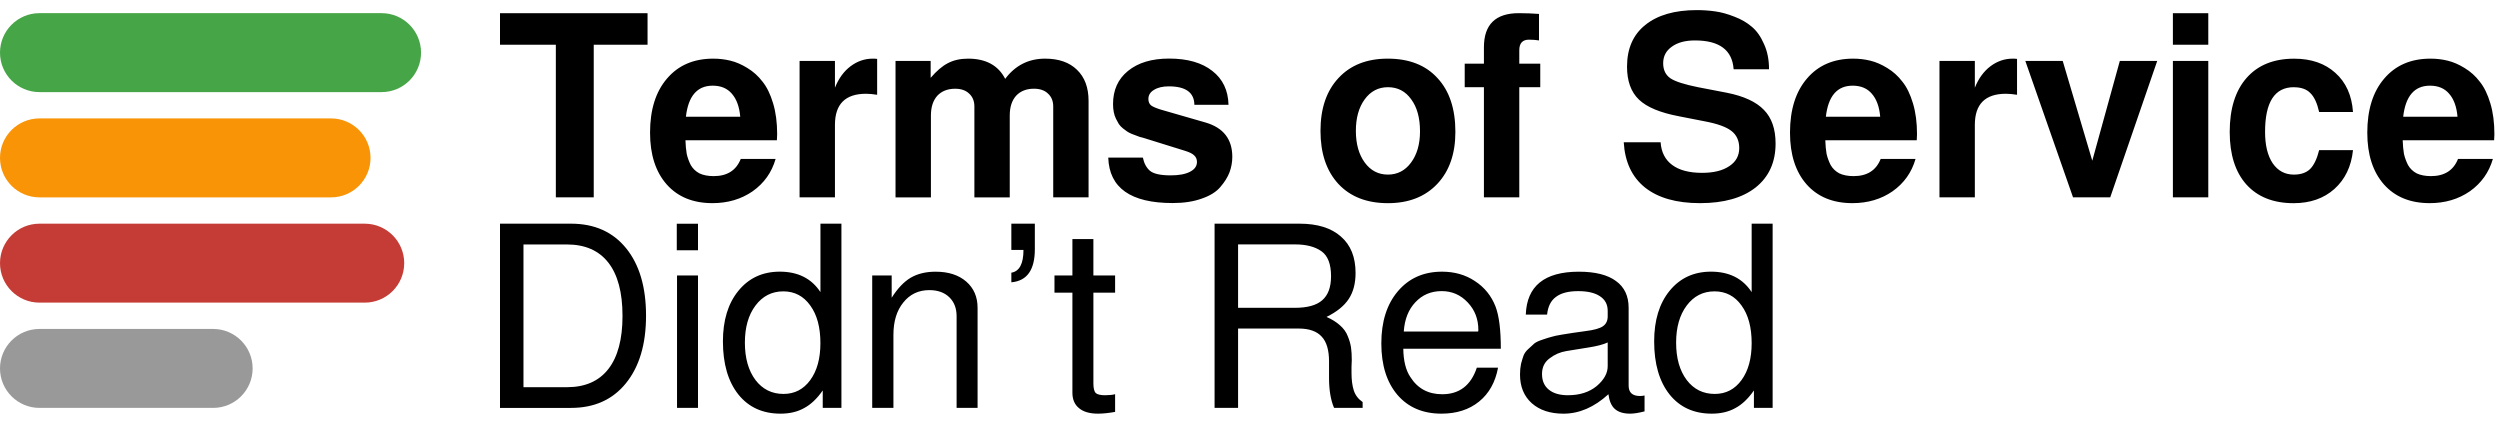
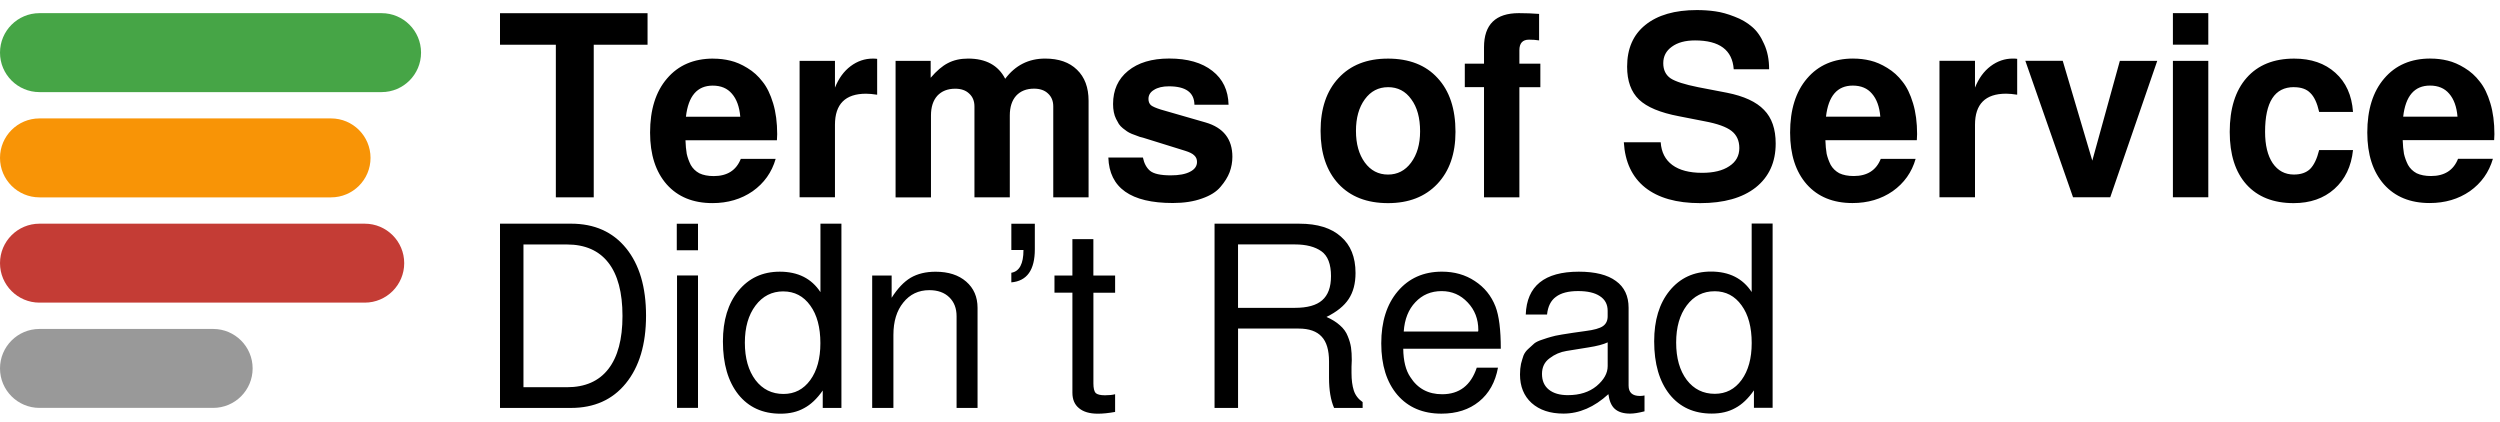
<svg xmlns="http://www.w3.org/2000/svg" xmlns:xlink="http://www.w3.org/1999/xlink" width="190" height="32">
  <defs>
    <radialGradient xlink:href="#a" cx="198.1" cy="329.221" fx="198.1" fy="329.221" r="198.1" gradientTransform="matrix(1 0 0 .379 0 204.579)" gradientUnits="userSpaceOnUse" spreadMethod="pad" />
    <linearGradient id="a">
      <stop offset="0" stop-color="#c8c8c8" stop-opacity="0" />
      <stop offset=".367" stop-color="#c8c8c8" stop-opacity="0" />
      <stop offset=".934" stop-color="#c8c8c8" stop-opacity=".196" />
      <stop offset="1" stop-color="#c8c8c8" stop-opacity=".196" />
    </linearGradient>
  </defs>
  <g transform="translate(-50 -322.221)">
    <rect ry="3" rx="3" y="323.221" x="50" height="6" width="32" fill="#46a546" />
    <rect width="28.16" height="6" x="50" y="331.221" rx="3" ry="3" fill="#f89406" />
    <rect ry="3" rx="3" y="339.221" x="50" height="6" width="30.72" fill="#c43c35" />
    <rect width="19.2" height="6" x="50" y="347.221" rx="3" ry="3" fill="#999" />
    <g style="line-height:90%" font-size="19.202" letter-spacing="0" word-spacing="0" font-family="FreeSans">
-       <path style="line-height:90%;-inkscape-font-specification:FreeSans Bold" d="M88 353.22v-14h5.396c1.78 0 3.175.622 4.186 1.864 1.01 1.242 1.517 2.95 1.517 5.127 0 2.178-.514 3.893-1.538 5.148-1.012 1.242-2.4 1.863-4.167 1.863H88m1.786-1.574h3.303c1.38 0 2.43-.46 3.147-1.383.717-.92 1.075-2.265 1.075-4.032 0-1.78-.358-3.13-1.075-4.05-.717-.92-1.767-1.383-3.15-1.383h-3.302v10.85" font-weight="bold" />
-       <path style="line-height:90%;-inkscape-font-specification:FreeSans" d="M103.048 343.158v10.062h-1.594v-10.062h1.594m0-3.937v2.018h-1.613v-2.016h1.613M113.948 339.22v14h-1.42v-1.325c-.436.627-.91 1.075-1.422 1.344-.5.28-1.094.42-1.786.42-1.357 0-2.425-.486-3.206-1.46-.78-.985-1.172-2.33-1.172-4.032 0-1.6.39-2.88 1.172-3.84.793-.974 1.843-1.46 3.15-1.46 1.38 0 2.412.518 3.09 1.555v-5.204h1.594m-4.416 5.146c-.87 0-1.575.36-2.113 1.076-.54.717-.808 1.657-.808 2.822 0 1.178.27 2.125.806 2.842.537.704 1.248 1.056 2.13 1.056.846 0 1.524-.352 2.036-1.056.512-.704.768-1.638.768-2.803 0-1.204-.256-2.157-.768-2.86-.512-.718-1.197-1.077-2.054-1.077M116.288 343.158h1.48v1.69c.447-.705.927-1.21 1.44-1.518.524-.307 1.158-.46 1.9-.46.973 0 1.748.25 2.324.748.576.5.864 1.165.864 1.998v7.604h-1.594v-6.97c0-.602-.186-1.083-.557-1.44-.37-.36-.877-.54-1.517-.54-.82 0-1.478.315-1.978.942-.5.615-.75 1.434-.75 2.458v5.55h-1.612v-10.062M126.862 339.22h1.786v1.94c0 1.575-.596 2.414-1.786 2.516v-.73c.614-.102.922-.678.922-1.728h-.922v-1.997M134.748 343.158v1.305h-1.65v6.894c0 .358.057.602.172.73.128.115.365.172.71.172.32 0 .576-.027.768-.078v1.344c-.5.09-.934.134-1.305.134-.628 0-1.108-.14-1.44-.42-.333-.27-.5-.66-.5-1.173v-7.604h-1.363v-1.305h1.363v-2.765h1.594v2.765h1.65M150.815 346.307c.41.18.748.39 1.017.633.282.244.48.52.596.826.128.307.21.595.25.864.038.27.057.59.057.96 0 .116-.006.282-.02.5v.48c0 .525.058.966.173 1.325.116.358.34.652.672.883v.442h-2.17c-.255-.59-.383-1.35-.383-2.286v-1.248c0-.857-.186-1.485-.557-1.88-.372-.41-.954-.616-1.748-.616h-4.608v6.03h-1.786v-14h6.452c1.37 0 2.42.328 3.15.98.742.64 1.113 1.562 1.113 2.766 0 .793-.173 1.453-.52 1.977-.344.525-.908.98-1.688 1.364m.345-3.092c0-.92-.243-1.555-.73-1.9-.486-.346-1.158-.52-2.016-.52h-4.32v4.82h4.32c.948 0 1.64-.192 2.074-.576.448-.386.672-.994.672-1.826M164.062 348.726h-7.412c.013.922.192 1.64.538 2.15.55.87 1.357 1.307 2.42 1.307 1.305 0 2.182-.672 2.63-2.017h1.613c-.203 1.1-.683 1.96-1.44 2.573-.754.613-1.707.92-2.86.92-1.41 0-2.52-.473-3.34-1.42-.82-.96-1.23-2.267-1.23-3.918 0-1.65.416-2.97 1.25-3.956.843-.998 1.964-1.497 3.36-1.497.946 0 1.78.235 2.495.71.73.473 1.255 1.12 1.575 1.94.268.703.402 1.77.402 3.205m-7.374-1.306h5.646c.013-.026.02-.065.02-.116 0-.832-.27-1.53-.807-2.093-.538-.575-1.197-.863-1.978-.863-.81 0-1.474.282-2 .845-.524.55-.82 1.293-.883 2.227M165.96 346.134c.077-2.176 1.422-3.264 4.033-3.264 1.242 0 2.183.236 2.823.71.64.46.96 1.14.96 2.036v5.914c0 .525.288.787.864.787.115 0 .23-.013.346-.038v1.207c-.448.116-.813.173-1.095.173-.51 0-.9-.12-1.17-.364-.255-.23-.415-.6-.48-1.113-1.075.985-2.214 1.478-3.417 1.478-1.012 0-1.818-.267-2.42-.804-.59-.538-.883-1.26-.883-2.17 0-.295.025-.563.076-.807.064-.244.128-.455.192-.634.077-.192.205-.365.384-.52.18-.165.326-.3.44-.402.13-.102.334-.198.616-.288.294-.102.518-.173.672-.21.154-.052.422-.11.807-.174.384-.063.665-.108.844-.133l.963-.136c.627-.077 1.062-.198 1.305-.365.243-.167.365-.417.365-.75v-.42c0-.49-.198-.86-.595-1.116-.384-.256-.935-.384-1.652-.384-.742 0-1.305.147-1.69.442-.383.28-.607.73-.67 1.344h-1.614m3.207 6.125c.883 0 1.606-.23 2.17-.69.562-.474.844-.98.844-1.518v-1.804c-.32.154-.806.282-1.46.384-.64.103-1.196.192-1.67.27-.474.076-.902.26-1.286.556-.384.282-.576.678-.576 1.19 0 .513.172.91.518 1.19.346.283.832.423 1.46.423M184.72 339.22v14h-1.422v-1.325c-.435.627-.91 1.075-1.42 1.344-.5.28-1.096.42-1.787.42-1.355 0-2.424-.486-3.205-1.46-.78-.985-1.17-2.33-1.17-4.032 0-1.6.39-2.88 1.17-3.84.794-.974 1.844-1.46 3.15-1.46 1.382 0 2.412.518 3.09 1.555v-5.204h1.595m-4.418 5.146c-.87 0-1.574.36-2.112 1.076-.538.717-.806 1.657-.806 2.822 0 1.178.268 2.125.806 2.842.538.704 1.248 1.056 2.13 1.056.846 0 1.525-.352 2.037-1.056.512-.704.768-1.638.768-2.803 0-1.204-.256-2.157-.768-2.86-.512-.718-1.197-1.077-2.055-1.077" />
+       <path style="line-height:90%;-inkscape-font-specification:FreeSans Bold" d="M88 353.22v-14h5.396c1.78 0 3.175.622 4.186 1.864 1.01 1.242 1.517 2.95 1.517 5.127 0 2.18-.516 3.895-1.54 5.15-1.01 1.24-2.4 1.863-4.167 1.863H88m1.786-1.574h3.303c1.38 0 2.43-.46 3.145-1.384.717-.92 1.075-2.265 1.075-4.032 0-1.78-.357-3.13-1.074-4.05-.717-.92-1.767-1.383-3.15-1.383h-3.302v10.85" font-weight="bold" />
+       <path style="line-height:90%;-inkscape-font-specification:FreeSans" d="M103.048 343.158v10.062h-1.594v-10.062h1.594m0-3.937v2.02h-1.613v-2.016h1.613m10.9-.003v14h-1.42v-1.324c-.436.627-.91 1.075-1.422 1.344-.5.28-1.094.42-1.786.42-1.357 0-2.425-.487-3.206-1.46-.78-.986-1.172-2.33-1.172-4.033 0-1.6.39-2.88 1.172-3.84.793-.974 1.843-1.46 3.15-1.46 1.38 0 2.412.518 3.09 1.555v-5.204h1.594m-4.416 5.146c-.87 0-1.575.36-2.113 1.076-.54.717-.81 1.657-.81 2.822 0 1.178.27 2.125.806 2.842.537.704 1.248 1.056 2.13 1.056.846 0 1.524-.352 2.036-1.056.512-.704.768-1.638.768-2.803 0-1.202-.255-2.155-.767-2.86-.512-.716-1.197-1.075-2.054-1.075m6.757-1.206h1.48v1.69c.447-.706.927-1.21 1.44-1.52.524-.306 1.158-.46 1.9-.46.973 0 1.748.25 2.324.75.577.5.865 1.164.865 1.997v7.604H122.7v-6.97c0-.6-.185-1.082-.556-1.44-.37-.36-.877-.54-1.517-.54-.82 0-1.478.316-1.978.943-.5.615-.75 1.434-.75 2.458v5.55h-1.613v-10.06m10.574-3.94h1.787v1.94c0 1.576-.596 2.415-1.786 2.517v-.73c.615-.102.923-.678.923-1.728h-.922v-1.998m7.887 3.938v1.305h-1.65v6.894c0 .357.057.6.172.73.127.114.364.17.71.17.32 0 .575-.027.767-.08v1.346c-.5.09-.934.134-1.305.134-.628 0-1.108-.14-1.44-.42-.333-.27-.5-.66-.5-1.174v-7.604h-1.363v-1.305h1.362v-2.765h1.594v2.765h1.65m16.068 3.15c.41.18.748.39 1.017.633.283.244.48.52.597.826.128.307.21.595.25.864.038.27.057.59.057.96 0 .116-.006.282-.02.5v.48c0 .525.058.966.173 1.325.116.358.34.652.672.883v.442h-2.17c-.256-.59-.384-1.35-.384-2.286v-1.248c0-.857-.186-1.485-.557-1.88-.373-.41-.955-.616-1.75-.616h-4.607v6.03h-1.786v-14h6.452c1.37 0 2.42.328 3.15.98.74.64 1.112 1.562 1.112 2.766 0 .793-.173 1.453-.52 1.977-.344.525-.908.98-1.688 1.364m.345-3.092c0-.92-.244-1.555-.73-1.9-.487-.346-1.16-.52-2.017-.52h-4.32v4.82h4.32c.948 0 1.64-.192 2.074-.576.448-.388.672-.996.672-1.828m12.9 5.513h-7.41c.012.922.19 1.64.537 2.15.55.87 1.357 1.307 2.42 1.307 1.305 0 2.182-.672 2.63-2.017h1.613c-.202 1.1-.682 1.96-1.44 2.573-.753.612-1.706.92-2.86.92-1.41 0-2.52-.474-3.34-1.42-.82-.96-1.23-2.268-1.23-3.92 0-1.65.417-2.97 1.25-3.955.844-.998 1.965-1.497 3.36-1.497.947 0 1.78.235 2.496.71.73.473 1.255 1.12 1.575 1.94.27.703.404 1.77.404 3.205m-7.374-1.305h5.645c.013-.026.02-.065.02-.116 0-.83-.27-1.53-.807-2.093-.538-.575-1.197-.863-1.978-.863-.81 0-1.474.282-2 .845-.524.55-.82 1.292-.883 2.226m9.273-1.283c.077-2.176 1.422-3.264 4.033-3.264 1.242 0 2.183.235 2.823.71.64.46.96 1.14.96 2.035v5.914c0 .524.288.786.864.786.115 0 .23-.013.346-.038v1.206c-.448.116-.813.173-1.095.173-.51 0-.9-.12-1.17-.365-.253-.23-.413-.6-.48-1.113-1.073.984-2.212 1.477-3.415 1.477-1.012 0-1.818-.267-2.42-.804-.59-.538-.883-1.26-.883-2.17 0-.295.026-.563.077-.807.063-.245.127-.456.19-.635.077-.19.205-.364.384-.52.18-.164.326-.3.44-.4.13-.103.334-.2.616-.29.293-.1.517-.172.67-.21.155-.05.423-.11.808-.173.384-.062.665-.107.844-.132l.963-.136c.627-.078 1.062-.2 1.305-.366.243-.167.365-.417.365-.75v-.42c0-.49-.198-.86-.595-1.116-.384-.255-.935-.383-1.652-.383-.742 0-1.305.147-1.69.442-.383.28-.607.73-.67 1.343h-1.614m3.207 6.125c.885 0 1.608-.23 2.17-.69.564-.474.846-.98.846-1.518v-1.804c-.32.154-.806.282-1.46.384-.64.103-1.196.192-1.67.27-.474.076-.902.26-1.286.556-.385.282-.577.678-.577 1.19 0 .513.172.91.518 1.19.348.283.834.423 1.46.423m15.55-13.04v14h-1.42v-1.325c-.436.628-.91 1.076-1.42 1.345-.5.28-1.097.42-1.788.42-1.354 0-2.423-.487-3.204-1.46-.78-.986-1.17-2.33-1.17-4.033 0-1.6.39-2.88 1.17-3.84.794-.974 1.844-1.46 3.15-1.46 1.382 0 2.412.518 3.09 1.555v-5.204h1.595m-4.417 5.146c-.87 0-1.574.36-2.112 1.075-.537.717-.805 1.657-.805 2.822 0 1.178.267 2.125.805 2.842.54.703 1.25 1.055 2.13 1.055.847 0 1.526-.352 2.038-1.056.512-.705.768-1.64.768-2.804 0-1.203-.255-2.156-.767-2.86-.512-.717-1.197-1.076-2.055-1.076" />
    </g>
-     <g style="line-height:90%" font-size="19.202" letter-spacing="0" word-spacing="0" font-family="FreeSans" font-weight="bold">
-       <path style="line-height:90%;-inkscape-font-specification:FreeSans Bold" d="M95.124 325.622v11.598h-2.88v-11.598H88v-2.4h11.214v2.4h-4.09M104.205 326.678c.448 0 .883.05 1.306.154.424.102.853.288 1.288.556.448.27.832.615 1.152 1.037.332.41.6.96.806 1.652.205.678.307 1.46.307 2.342 0 .152-.006.305-.02.46h-6.95c.013.396.045.74.096 1.036.062.282.164.563.305.845.154.27.37.48.653.634.293.14.658.212 1.093.212 1.025 0 1.71-.436 2.056-1.306h2.65c-.295 1.025-.877 1.844-1.748 2.46-.87.6-1.888.9-3.053.9-1.472 0-2.63-.472-3.475-1.42-.845-.96-1.267-2.272-1.267-3.936 0-1.74.428-3.11 1.286-4.11.86-1.01 2.03-1.516 3.514-1.516m2.055 4.416c-.065-.755-.277-1.337-.635-1.747-.346-.41-.832-.615-1.46-.615-1.177 0-1.856.788-2.035 2.362h4.13M110.768 326.85h2.688v2.036c.282-.704.678-1.248 1.19-1.632.512-.384 1.076-.576 1.69-.576.115 0 .224.006.327.02v2.726c-.32-.05-.602-.077-.845-.077-1.575 0-2.362.787-2.362 2.362v5.51h-2.688v-10.37M118.06 326.85h2.67v1.287c.448-.525.883-.896 1.305-1.113.436-.23.948-.346 1.537-.346 1.357 0 2.297.512 2.822 1.536.768-1.024 1.78-1.536 3.034-1.536 1.037 0 1.843.282 2.42.845.588.563.883 1.35.883 2.362v7.335h-2.686v-6.913c0-.41-.135-.736-.404-.98-.257-.243-.61-.364-1.057-.364-.576 0-1.03.18-1.363.538-.32.36-.48.86-.48 1.5v6.22h-2.688v-6.912c0-.41-.135-.736-.404-.98-.256-.243-.608-.364-1.056-.364-.576 0-1.03.18-1.363.538-.32.36-.48.858-.48 1.498v6.222h-2.69v-10.37M136.86 334.205c.09.435.27.768.538.998.28.23.806.346 1.574.346.627 0 1.114-.09 1.46-.27.358-.18.537-.43.537-.75 0-.204-.07-.37-.213-.5-.128-.127-.358-.242-.69-.345l-3.208-.998c-.014 0-.09-.02-.23-.058-.14-.05-.245-.09-.31-.116-.05-.025-.152-.064-.306-.115-.153-.065-.275-.13-.365-.193-.077-.064-.18-.14-.308-.23-.128-.103-.23-.212-.307-.327-.064-.114-.135-.242-.21-.383-.078-.154-.136-.326-.174-.518-.04-.194-.057-.4-.057-.617 0-1.062.378-1.9 1.133-2.515.768-.628 1.81-.942 3.13-.942 1.395 0 2.49.314 3.283.94.793.615 1.203 1.473 1.23 2.574h-2.594c-.013-.935-.66-1.402-1.94-1.402-.473 0-.85.09-1.132.27-.282.165-.423.396-.423.69 0 .205.065.365.193.48.128.103.378.21.75.327l3.398.98c1.358.396 2.036 1.266 2.036 2.61 0 .397-.07.788-.21 1.172-.142.37-.372.74-.692 1.112-.307.37-.775.665-1.402.883-.627.23-1.37.345-2.227.345-3.188 0-4.82-1.15-4.897-3.455h2.63M155.466 326.678c1.626 0 2.887.493 3.783 1.478.907.973 1.36 2.337 1.36 4.09 0 1.664-.46 2.983-1.38 3.956-.923.973-2.17 1.46-3.746 1.46-1.6 0-2.854-.487-3.763-1.46-.91-.986-1.363-2.33-1.363-4.032 0-1.703.455-3.04 1.364-4.014.91-.985 2.158-1.478 3.745-1.478m.02 2.17c-.73 0-1.32.307-1.767.92-.45.616-.673 1.416-.673 2.402 0 .985.224 1.785.672 2.4.447.614 1.036.92 1.765.92.717 0 1.3-.3 1.748-.9.46-.616.69-1.41.69-2.382 0-1.024-.223-1.837-.67-2.44-.436-.613-1.025-.92-1.768-.92M167.06 327.062v1.786h-1.594v8.372h-2.688v-8.372h-1.46v-1.786h1.46v-1.248c0-1.728.883-2.592 2.65-2.592.525 0 1.037.02 1.536.057v2.014c-.23-.038-.486-.057-.768-.057-.487 0-.73.27-.73.806v1.018h1.594M184.444 327.484h-2.688c-.103-1.46-1.082-2.19-2.938-2.19-.743 0-1.332.16-1.767.48-.433.31-.65.725-.65 1.25 0 .512.185.896.556 1.152.37.243 1.07.467 2.093.672l2.19.422c1.29.256 2.232.69 2.82 1.306.59.6.884 1.453.884 2.554 0 1.42-.506 2.534-1.517 3.34-1.01.794-2.42 1.19-4.224 1.19-1.792 0-3.188-.396-4.186-1.19-.986-.793-1.524-1.94-1.613-3.436h2.803c.05.755.346 1.33.884 1.728.538.397 1.293.595 2.266.595.87 0 1.556-.166 2.055-.5.513-.332.77-.793.77-1.382 0-.563-.2-.998-.596-1.305-.397-.308-1.076-.55-2.036-.73l-1.958-.384c-1.422-.27-2.433-.69-3.035-1.267-.602-.578-.903-1.41-.903-2.5 0-1.37.46-2.424 1.383-3.167.934-.755 2.24-1.133 3.917-1.133.487 0 .954.033 1.402.097.46.064.947.2 1.46.403.51.192.953.448 1.324.768.37.308.678.743.922 1.306.256.55.384 1.19.384 1.92M190.837 326.678c.448 0 .884.05 1.306.154.422.102.85.288 1.286.556.447.27.83.615 1.15 1.037.333.41.6.96.807 1.652.205.678.307 1.46.307 2.342 0 .152-.006.305-.02.46h-6.95c.013.396.045.74.096 1.036.065.282.168.563.308.845.154.27.372.48.653.634.297.14.66.212 1.097.212 1.024 0 1.71-.436 2.054-1.306h2.65c-.293 1.025-.876 1.844-1.746 2.46-.87.6-1.888.9-3.053.9-1.47 0-2.63-.472-3.475-1.42-.845-.96-1.267-2.272-1.267-3.936 0-1.74.43-3.11 1.286-4.11.858-1.01 2.03-1.516 3.514-1.516m2.055 4.416c-.064-.755-.275-1.337-.634-1.747-.346-.41-.833-.615-1.46-.615-1.178 0-1.856.788-2.036 2.362h4.13M197.4 326.85h2.688v2.036c.282-.704.68-1.248 1.19-1.632.513-.384 1.076-.576 1.69-.576.116 0 .225.006.327.02v2.726c-.32-.05-.602-.077-.845-.077-1.574 0-2.362.787-2.362 2.362v5.51H197.4v-10.37M210.374 337.22h-2.823l-3.627-10.37h2.842l2.247 7.585 2.094-7.584h2.842l-3.572 10.37M217.83 326.85v10.37h-2.69v-10.37h2.69m0-3.628v2.4h-2.69v-2.4h2.69M224.335 328.848c-1.46 0-2.19 1.133-2.19 3.398 0 1.012.193 1.805.577 2.38.397.577.934.865 1.613.865.525 0 .934-.14 1.23-.42.293-.294.524-.774.69-1.44h2.573c-.128 1.24-.602 2.227-1.42 2.957-.807.717-1.838 1.075-3.092 1.075-1.537 0-2.733-.472-3.59-1.42-.846-.947-1.268-2.278-1.268-3.994 0-1.766.428-3.136 1.286-4.11.858-.972 2.06-1.458 3.61-1.458 1.293 0 2.336.358 3.13 1.075.806.717 1.254 1.71 1.344 2.976h-2.573c-.154-.68-.378-1.16-.672-1.44-.282-.294-.698-.44-1.248-.44M234.716 326.678c.448 0 .883.05 1.306.154.422.102.85.288 1.286.556.448.27.832.615 1.152 1.037.333.41.602.96.807 1.652.205.678.307 1.46.307 2.342 0 .152-.006.305-.02.46h-6.95c.013.396.045.74.096 1.036.064.282.166.563.307.845.154.27.37.48.653.634.294.14.66.212 1.094.212 1.024 0 1.71-.436 2.055-1.306h2.65c-.297 1.025-.88 1.844-1.75 2.46-.87.6-1.888.9-3.053.9-1.472 0-2.63-.472-3.475-1.42-.845-.96-1.267-2.272-1.267-3.936 0-1.74.428-3.11 1.286-4.11.86-1.01 2.03-1.516 3.515-1.516m2.055 4.416c-.063-.755-.275-1.337-.633-1.747-.346-.41-.832-.615-1.46-.615-1.177 0-1.856.788-2.035 2.362h4.13" />
-     </g>
+     <path style="line-height:90%;-inkscape-font-specification:FreeSans Bold" d="M95.124 325.622v11.598h-2.88v-11.598H88v-2.4h11.214v2.4h-4.09m9.08 1.056c.45 0 .884.05 1.307.154.426.102.855.288 1.29.556.448.27.83.615 1.15 1.037.334.41.6.96.808 1.652.205.678.307 1.46.307 2.342 0 .15-.006.303-.02.46h-6.95c.013.394.045.74.096 1.034.063.282.165.563.306.845.154.27.37.48.653.633.292.14.657.212 1.092.212 1.026 0 1.71-.436 2.057-1.306h2.65c-.296 1.024-.878 1.843-1.75 2.46-.87.6-1.89.9-3.053.9-1.472 0-2.63-.473-3.475-1.42-.844-.96-1.266-2.273-1.266-3.937 0-1.74.428-3.11 1.286-4.11.86-1.01 2.03-1.516 3.514-1.516m2.055 4.416c-.065-.755-.277-1.337-.635-1.747-.346-.41-.832-.615-1.46-.615-1.177 0-1.856.79-2.035 2.363h4.13m4.508-4.244h2.688v2.035c.282-.704.678-1.248 1.19-1.632.512-.384 1.076-.576 1.69-.576.115 0 .224.006.327.02v2.726c-.32-.05-.602-.077-.845-.077-1.575 0-2.362.787-2.362 2.362v5.51h-2.688v-10.37m7.292 0h2.67v1.287c.448-.525.883-.896 1.305-1.113.436-.23.948-.346 1.537-.346 1.357 0 2.297.512 2.822 1.536.768-1.024 1.78-1.536 3.034-1.536 1.037 0 1.843.282 2.42.845.588.564.883 1.35.883 2.363v7.335h-2.684v-6.913c0-.41-.135-.736-.404-.98-.256-.243-.61-.364-1.056-.364-.576 0-1.03.18-1.363.54-.32.36-.48.86-.48 1.5v6.22h-2.687v-6.91c0-.41-.135-.738-.404-.98-.257-.245-.61-.366-1.057-.366-.576 0-1.03.18-1.363.538-.32.36-.48.858-.48 1.498v6.223h-2.69v-10.37m18.8 7.352c.09.435.27.768.538.998.28.23.806.346 1.574.346.627 0 1.114-.09 1.46-.27.358-.18.537-.43.537-.75 0-.206-.07-.37-.213-.5-.128-.13-.358-.244-.69-.347l-3.208-.998c-.015 0-.09-.02-.23-.058-.14-.05-.246-.09-.31-.116-.05-.024-.153-.063-.307-.114-.153-.065-.275-.13-.365-.193-.077-.064-.18-.14-.308-.23-.13-.103-.23-.212-.308-.327-.064-.114-.135-.242-.21-.383-.078-.154-.136-.326-.174-.518-.04-.194-.057-.4-.057-.617 0-1.063.38-1.9 1.135-2.516.768-.628 1.81-.942 3.13-.942 1.395 0 2.49.314 3.283.94.793.615 1.203 1.473 1.23 2.574h-2.594c-.013-.935-.66-1.402-1.94-1.402-.473 0-.85.09-1.132.27-.28.165-.422.396-.422.69 0 .205.065.365.193.48.13.103.38.21.75.327l3.4.98c1.357.396 2.035 1.266 2.035 2.61 0 .397-.07.79-.21 1.172-.142.37-.372.74-.692 1.112-.307.37-.775.665-1.402.883-.626.23-1.37.345-2.226.345-3.188 0-4.82-1.15-4.897-3.455h2.63m18.61-7.52c1.626 0 2.887.493 3.783 1.478.906.973 1.36 2.337 1.36 4.09 0 1.664-.46 2.983-1.38 3.956-.924.974-2.17 1.46-3.747 1.46-1.6 0-2.854-.486-3.763-1.46-.91-.985-1.363-2.33-1.363-4.03 0-1.704.455-3.04 1.364-4.015.91-.985 2.16-1.478 3.746-1.478m.02 2.17c-.73 0-1.32.307-1.767.92-.45.616-.674 1.416-.674 2.402 0 .984.223 1.784.67 2.4.448.613 1.037.92 1.766.92.717 0 1.3-.3 1.748-.9.46-.617.69-1.41.69-2.383 0-1.024-.222-1.837-.67-2.44-.435-.613-1.024-.92-1.767-.92m11.577-1.786v1.787h-1.594v8.372h-2.688v-8.373h-1.46v-1.786h1.46v-1.247c0-1.728.883-2.592 2.65-2.592.525 0 1.037.02 1.536.058v2.013c-.23-.037-.486-.056-.768-.056-.487 0-.73.27-.73.806v1.018h1.594m17.384.424h-2.688c-.103-1.46-1.082-2.19-2.938-2.19-.743 0-1.332.16-1.767.48-.432.31-.65.725-.65 1.25 0 .512.186.896.557 1.152.37.243 1.07.467 2.093.672l2.19.422c1.29.256 2.232.69 2.82 1.306.59.6.884 1.453.884 2.554 0 1.42-.507 2.534-1.518 3.34-1.01.794-2.42 1.19-4.224 1.19-1.792 0-3.188-.396-4.186-1.19-.986-.793-1.524-1.94-1.613-3.436h2.802c.05.755.346 1.33.884 1.728.54.397 1.294.595 2.267.595.87 0 1.556-.166 2.055-.5.513-.332.77-.793.77-1.382 0-.563-.2-.998-.596-1.305-.397-.308-1.076-.55-2.036-.73l-1.958-.384c-1.422-.27-2.433-.69-3.035-1.267-.602-.58-.903-1.41-.903-2.5 0-1.37.46-2.425 1.383-3.168.934-.756 2.24-1.134 3.917-1.134.487 0 .954.032 1.402.096.46.064.947.2 1.46.403.51.19.953.447 1.324.767.37.308.678.743.922 1.306.256.55.384 1.19.384 1.92m6.39-.805c.45 0 .885.05 1.307.154.42.102.85.288 1.285.556.446.27.83.615 1.15 1.037.332.41.6.96.806 1.652.206.678.308 1.46.308 2.342 0 .15-.006.304-.02.46h-6.95c.013.395.045.74.096 1.035.064.28.167.562.307.844.155.27.373.48.654.634.297.14.66.212 1.097.212 1.025 0 1.71-.436 2.055-1.306h2.65c-.292 1.025-.875 1.844-1.745 2.46-.87.6-1.888.9-3.053.9-1.47 0-2.63-.472-3.475-1.42-.845-.96-1.267-2.272-1.267-3.936 0-1.74.43-3.11 1.286-4.11.86-1.01 2.03-1.516 3.515-1.516m2.055 4.416c-.064-.755-.275-1.337-.634-1.747-.345-.41-.832-.614-1.46-.614-1.177 0-1.855.788-2.035 2.362h4.13m4.506-4.244h2.688v2.036c.282-.704.68-1.248 1.19-1.632.513-.384 1.076-.576 1.69-.576.116 0 .225.006.327.02v2.726c-.32-.05-.6-.077-.844-.077-1.574 0-2.362.788-2.362 2.363v5.51H197.4v-10.37m12.974 10.37h-2.823l-3.625-10.37h2.842l2.247 7.585 2.094-7.584h2.842l-3.573 10.37m7.453-10.37v10.37h-2.69v-10.37h2.69m0-3.628v2.4h-2.69v-2.4h2.69m6.505 5.626c-1.46 0-2.19 1.133-2.19 3.398 0 1.012.193 1.805.577 2.38.397.577.934.865 1.613.865.525 0 .934-.14 1.23-.42.293-.293.524-.773.69-1.44h2.573c-.128 1.24-.602 2.228-1.42 2.958-.807.717-1.838 1.075-3.092 1.075-1.537 0-2.733-.472-3.59-1.42-.846-.947-1.268-2.278-1.268-3.994 0-1.767.428-3.137 1.286-4.11.858-.973 2.06-1.46 3.61-1.46 1.293 0 2.336.36 3.13 1.076.806.717 1.254 1.71 1.344 2.976h-2.573c-.154-.68-.378-1.16-.672-1.44-.282-.294-.698-.44-1.248-.44m10.38-2.174c.45 0 .884.05 1.307.154.422.102.85.288 1.286.556.448.27.832.615 1.152 1.037.333.41.602.96.807 1.65.205.68.307 1.46.307 2.343 0 .15-.006.304-.02.46h-6.95c.013.395.045.74.096 1.035.064.282.166.563.307.845.154.27.37.48.653.634.294.14.66.212 1.094.212 1.024 0 1.71-.437 2.055-1.307h2.65c-.3 1.025-.88 1.844-1.75 2.46-.87.6-1.89.9-3.055.9-1.472 0-2.63-.472-3.475-1.42-.844-.96-1.266-2.272-1.266-3.936 0-1.74.428-3.11 1.286-4.11.86-1.01 2.03-1.516 3.515-1.516m2.055 4.417c-.063-.755-.275-1.337-.633-1.747-.346-.41-.832-.615-1.46-.615-1.177 0-1.856.788-2.035 2.362h4.13" font-size="19.202" letter-spacing="0" word-spacing="0" font-family="FreeSans" font-weight="bold" />
  </g>
</svg>
